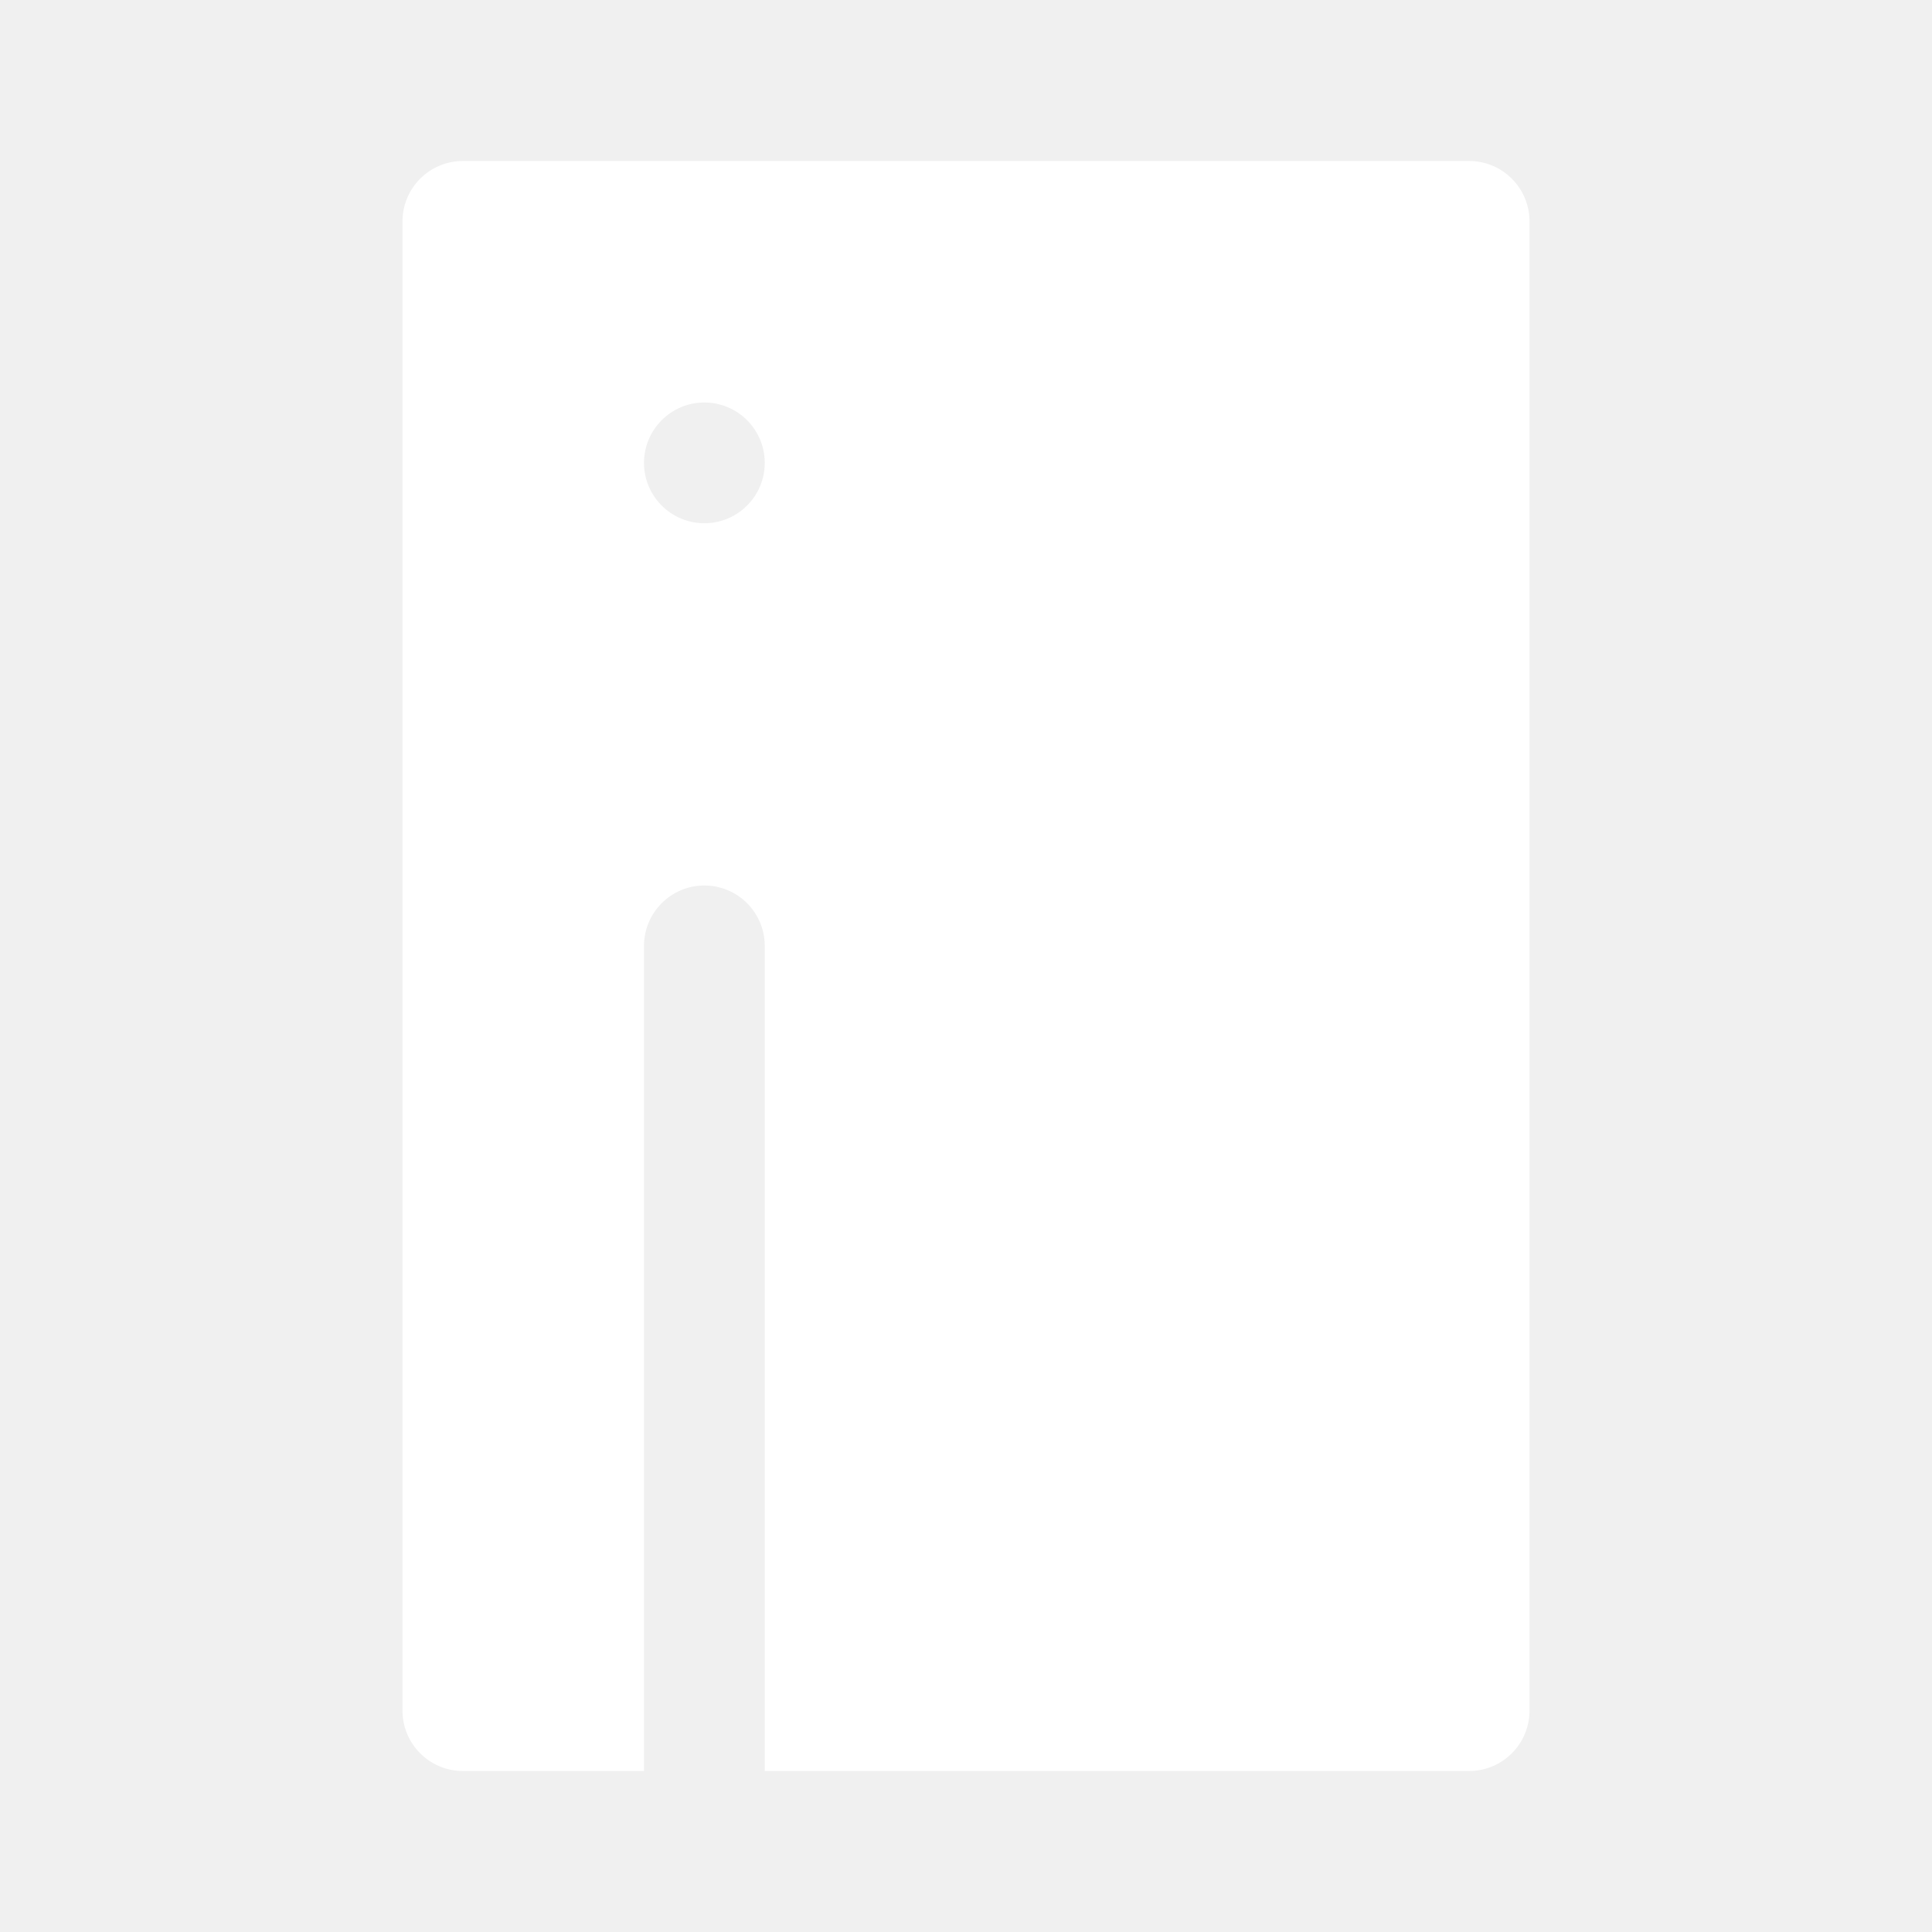
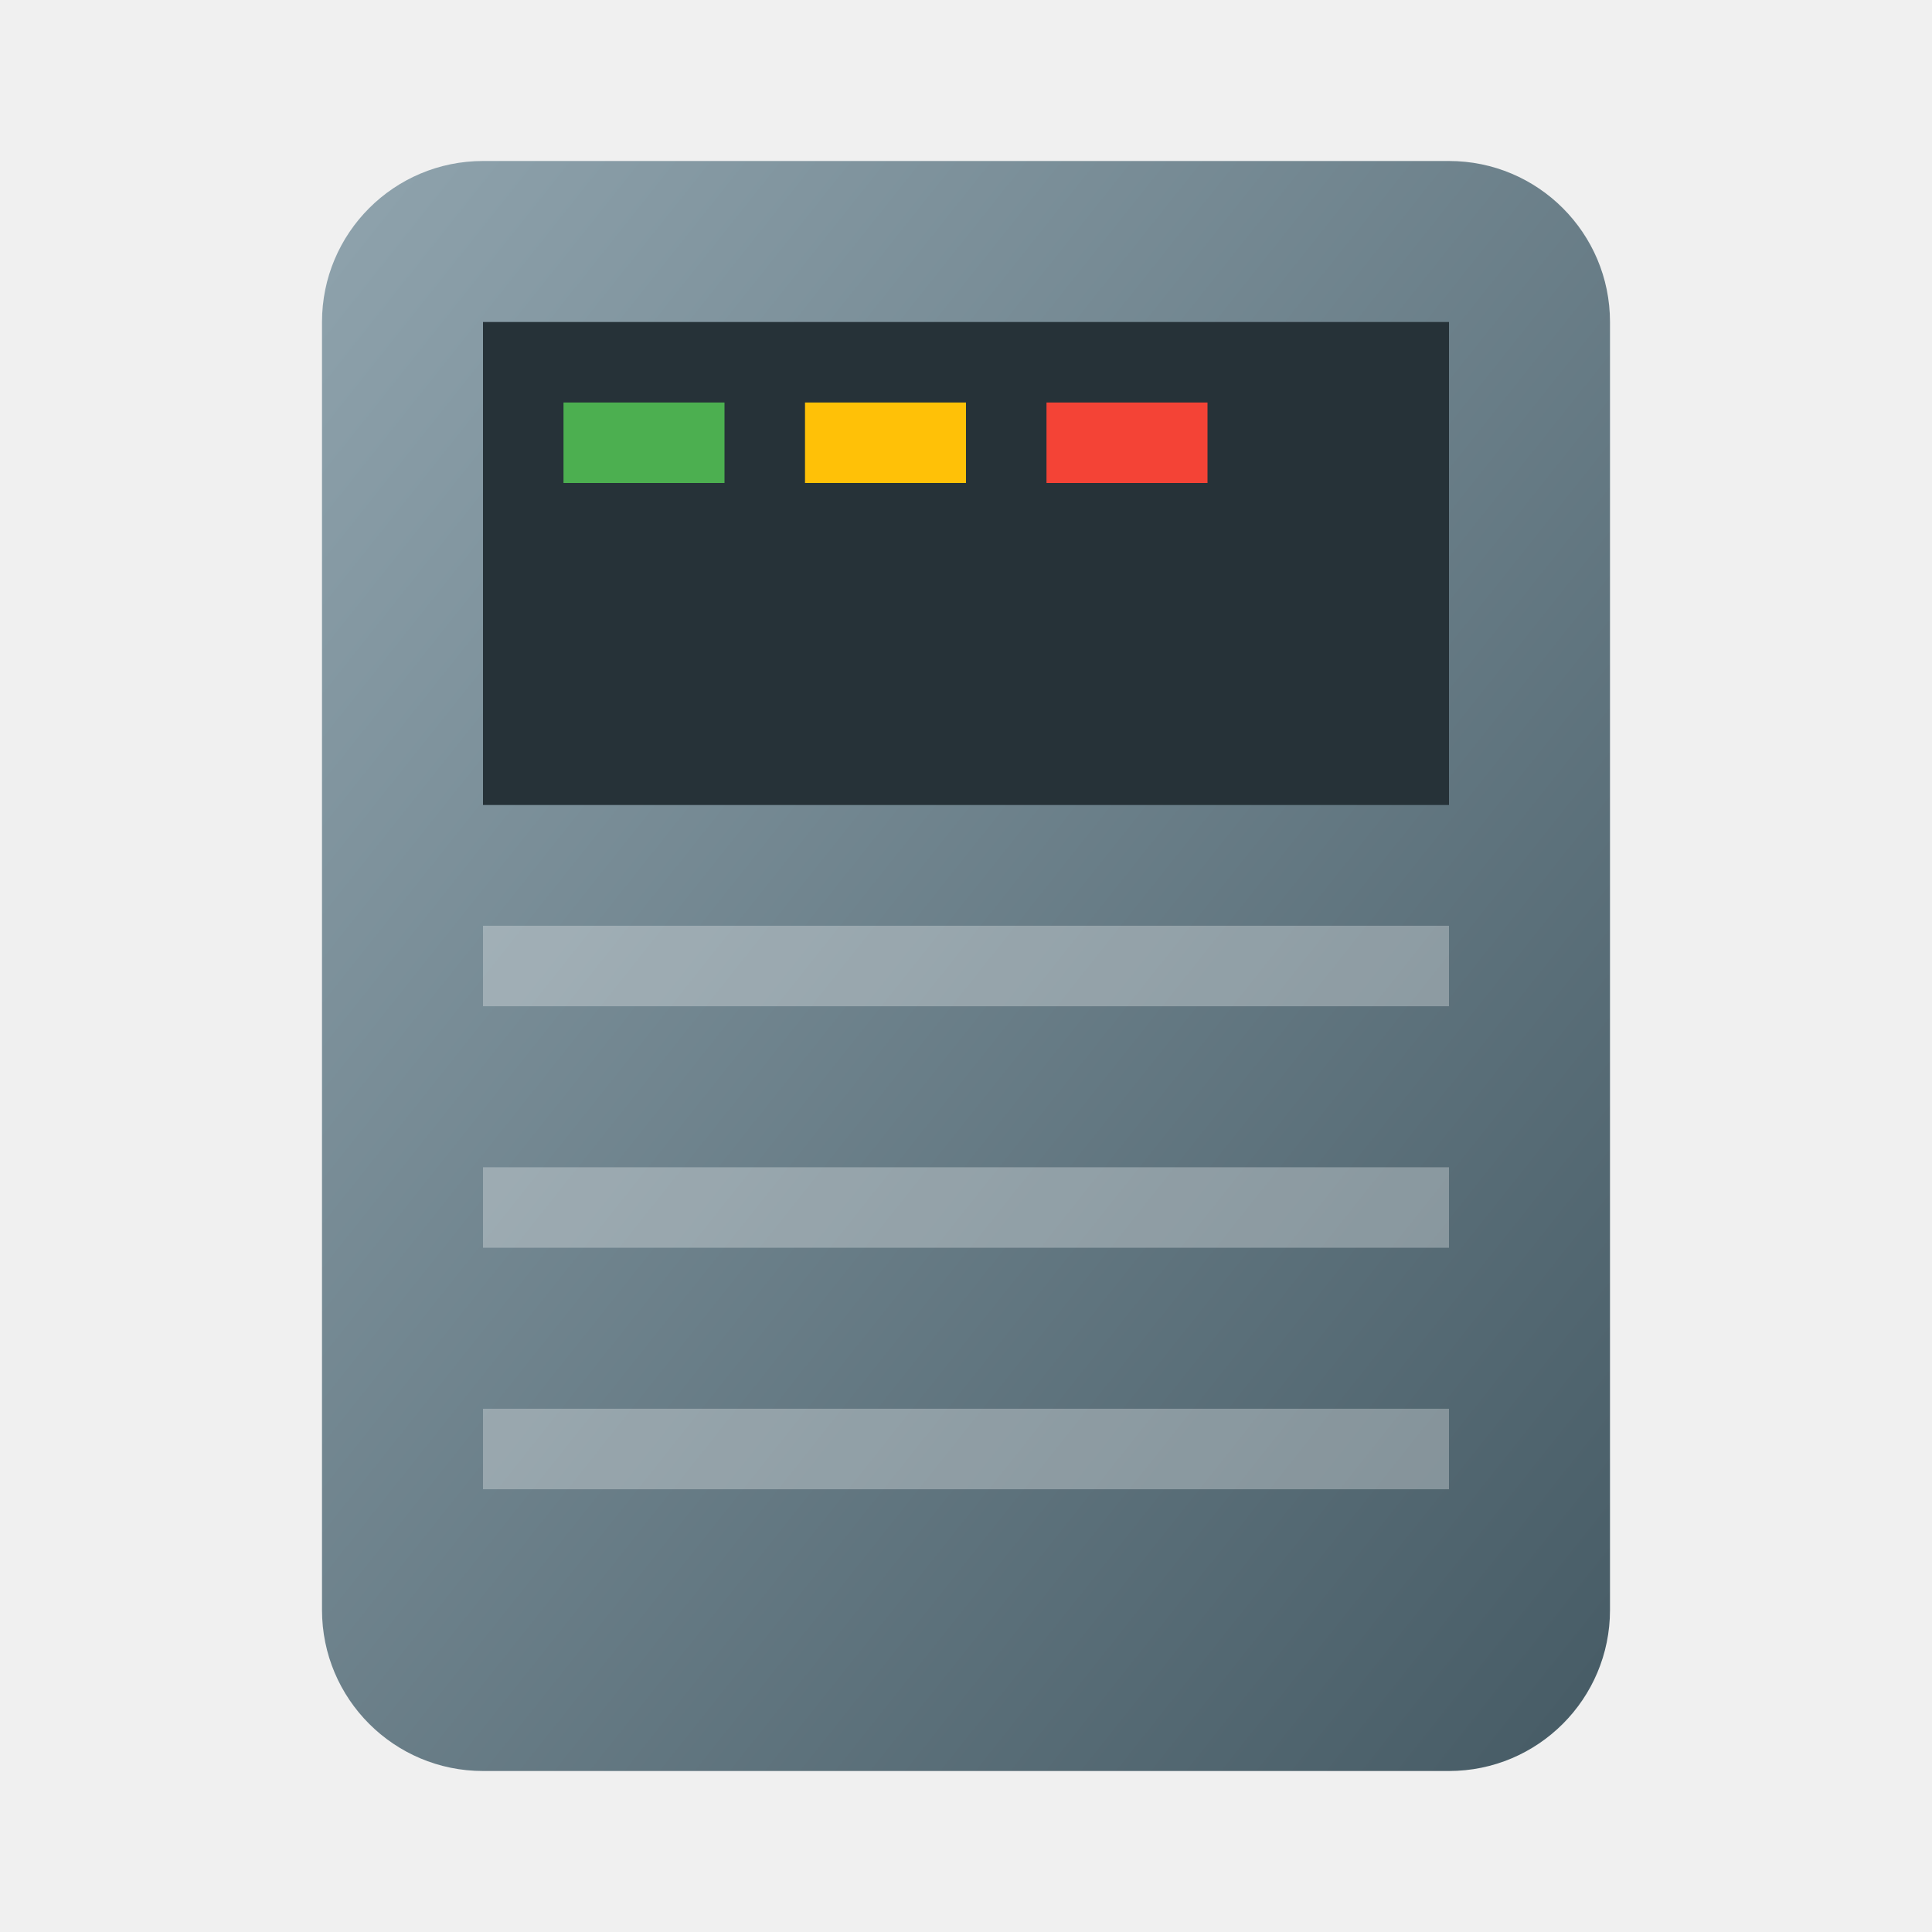
- <svg xmlns="http://www.w3.org/2000/svg" width="24" height="24" viewBox="0 0 24 24" fill="none">
-   <path d="M5.75 2C5.336 2 5 2.336 5 2.75V21.25C5 21.664 5.336 22 5.75 22H8V11.75C8 11.336 8.336 11 8.75 11C9.164 11 9.5 11.336 9.5 11.75V22H18.25C18.664 22 19 21.664 19 21.25V2.75C19 2.336 18.664 2 18.25 2H5.75ZM9.5 5.75C9.5 6.164 9.164 6.5 8.75 6.5C8.336 6.5 8 6.164 8 5.75C8 5.336 8.336 5 8.75 5C9.164 5 9.5 5.336 9.5 5.75Z" fill="#ffffff" />
+ <svg xmlns="http://www.w3.org/2000/svg" width="24" height="24" viewBox="0 0 24 24">
+   <defs>
+     <linearGradient id="ctrlGrad" x1="0%" y1="0%" x2="100%" y2="100%">
+       <stop offset="0%" style="stop-color:#90A4AE;stop-opacity:1" />
+       <stop offset="100%" style="stop-color:#455A64;stop-opacity:1" />
+     </linearGradient>
+   </defs>
+   <rect x="4" y="2" width="16" height="20" rx="2" fill="url(#ctrlGrad)" />
+   <rect x="6" y="4" width="12" height="6" fill="#263238" />
+   <rect x="7" y="5" width="2" height="1" fill="#4CAF50" />
+   <rect x="10" y="5" width="2" height="1" fill="#FFC107" />
+   <rect x="13" y="5" width="2" height="1" fill="#F44336" />
+   <path d="M6 12h12M6 15h12M6 18h12" stroke="rgb(255,255,255)" stroke-opacity="0.3" stroke-width="1" />
</svg>
